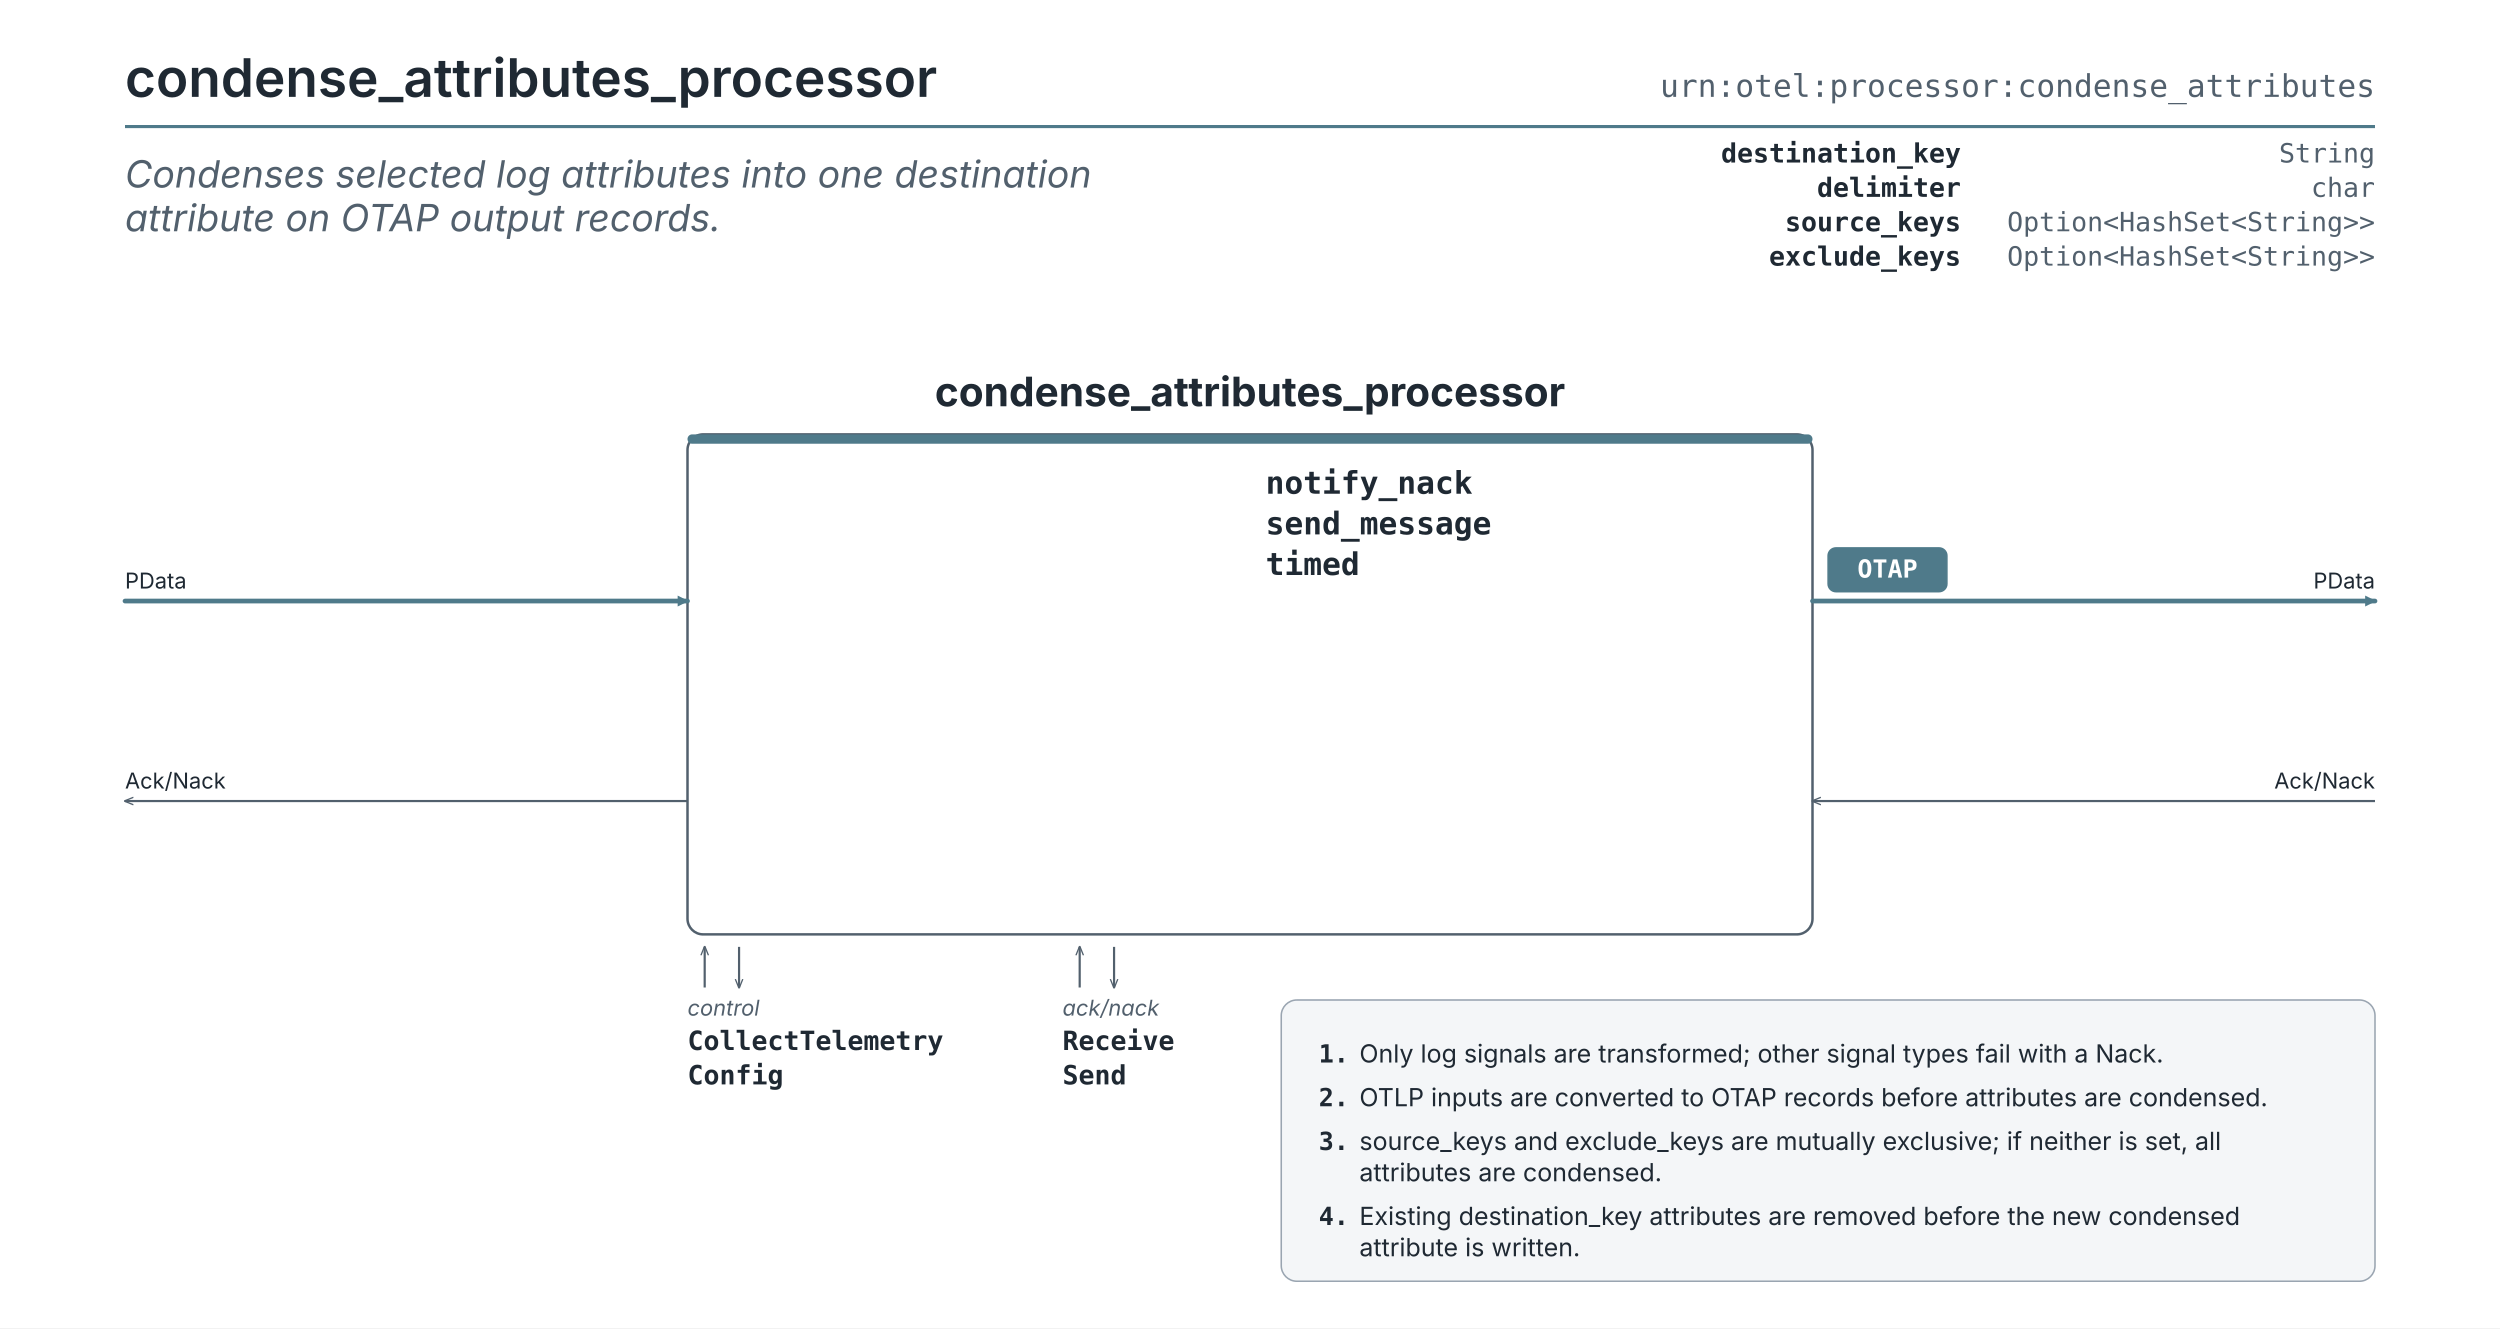
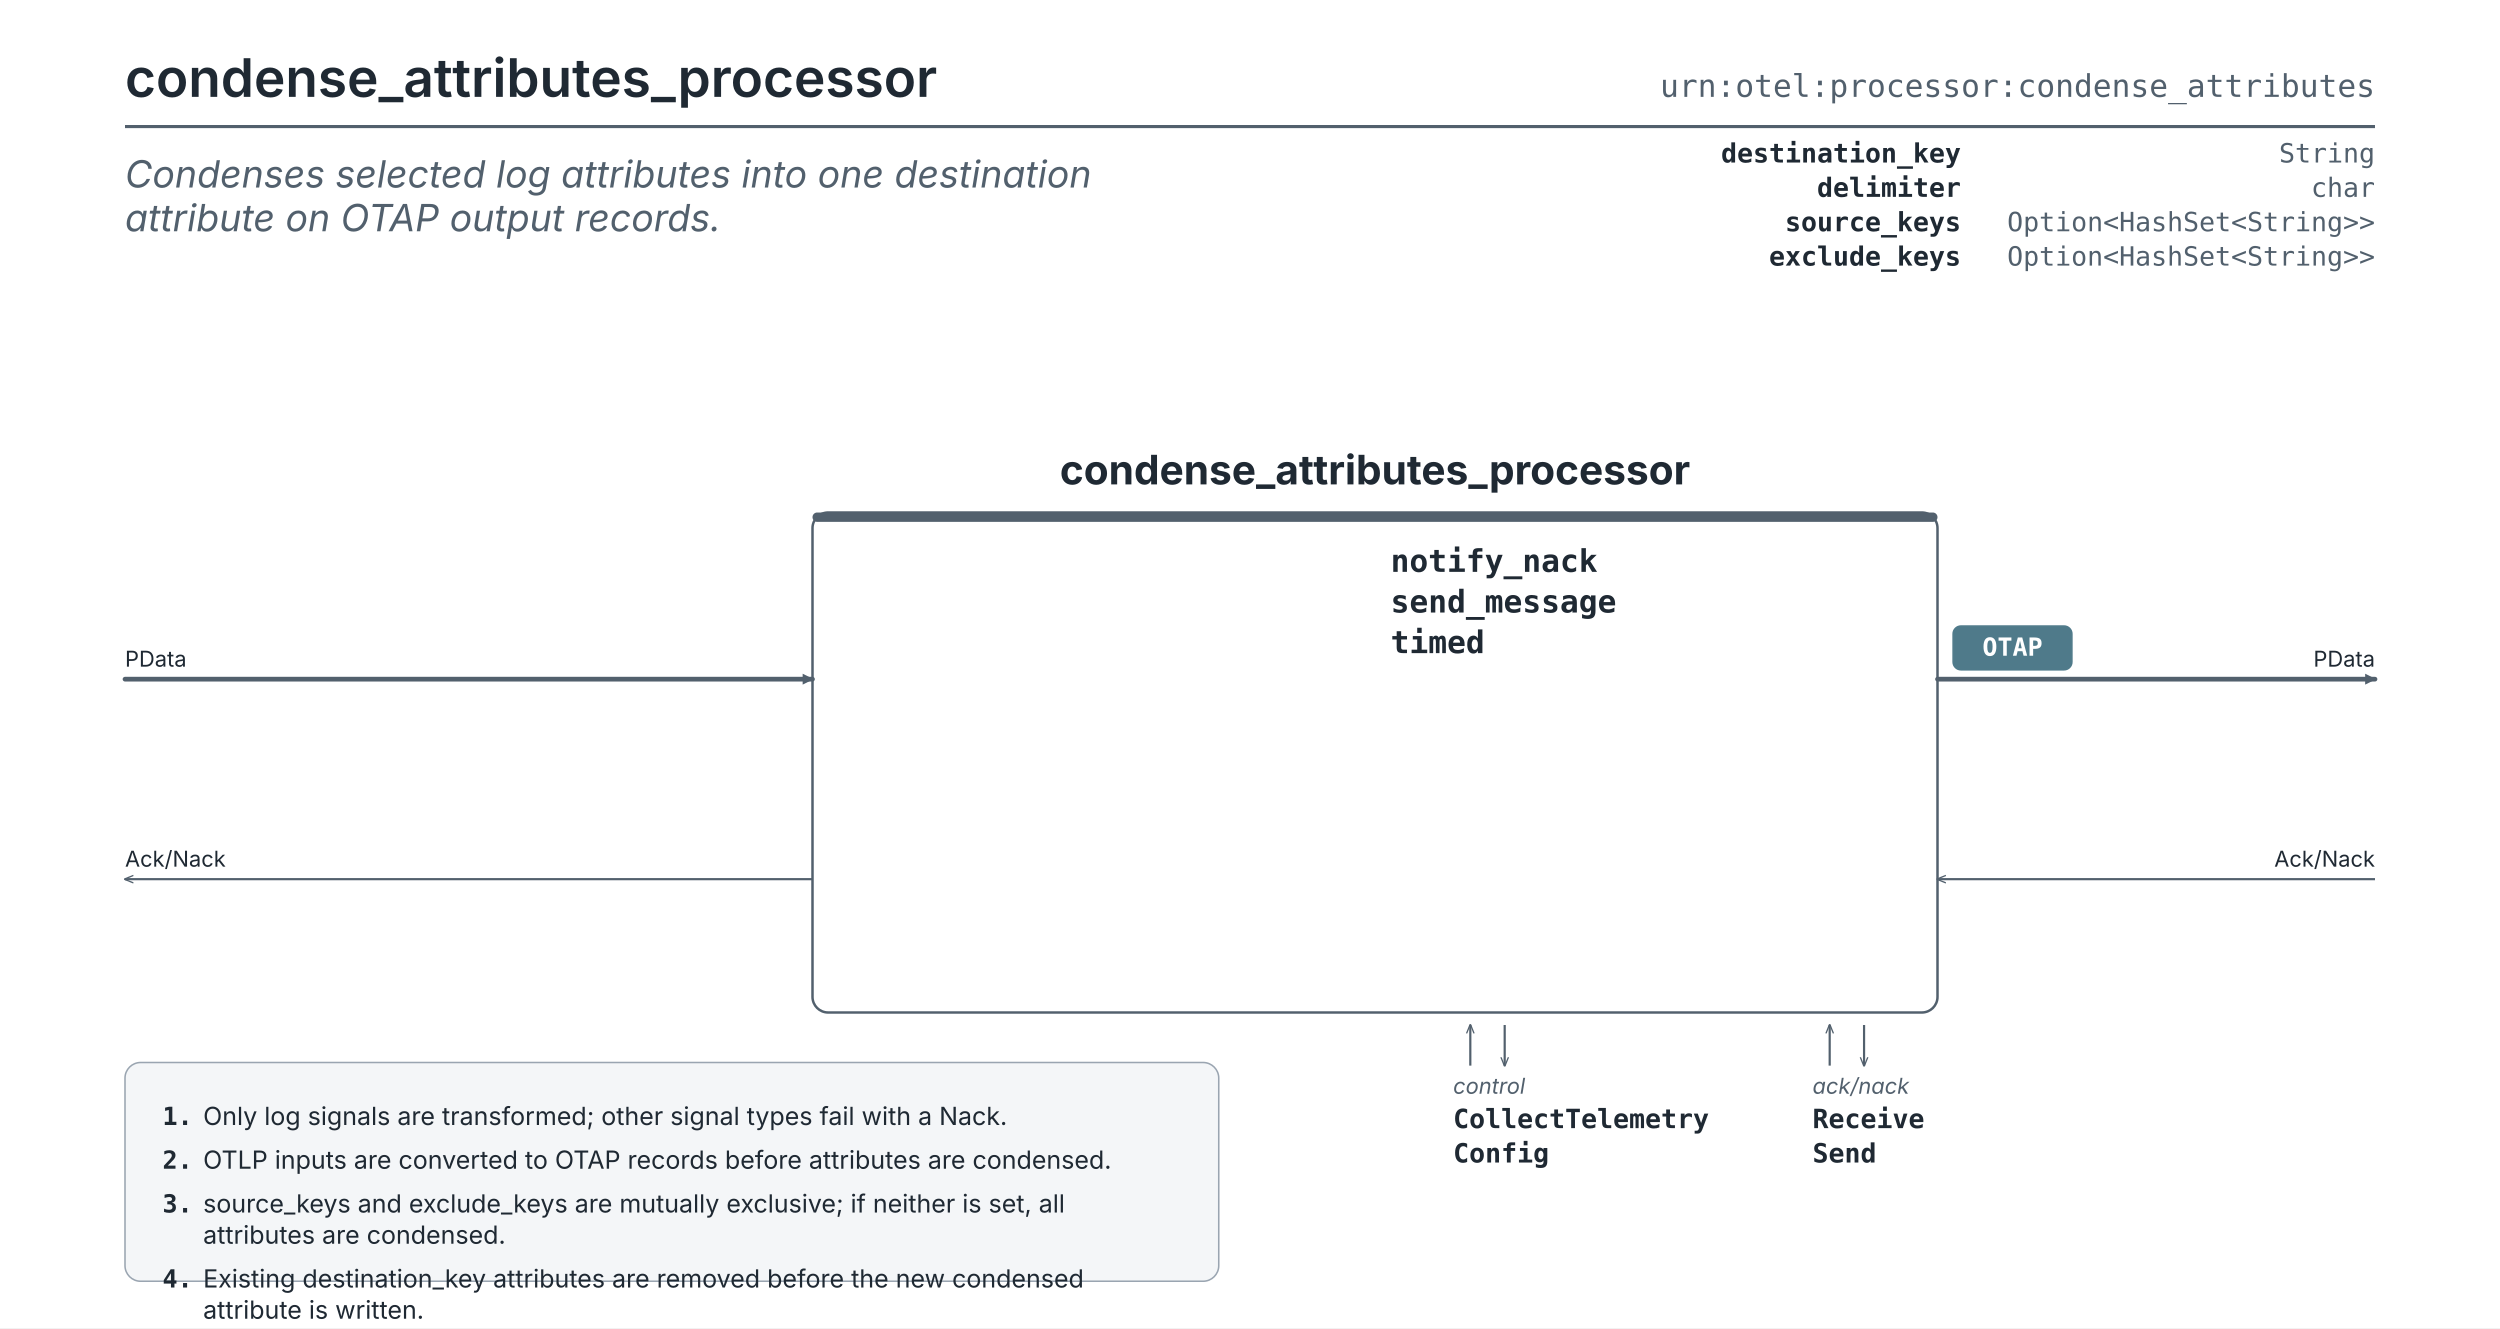
<svg xmlns="http://www.w3.org/2000/svg" width="1600" height="850" viewBox="0 0 1600 850" font-family="Inter, 'Helvetica Neue', Arial, sans-serif">
  <rect width="1600" height="850" fill="#ffffff" />
  <defs>
    <marker id="ah-pdata" viewBox="0 0 10 10" refX="9" refY="5" markerWidth="7" markerHeight="7" orient="auto-start-reverse" markerUnits="userSpaceOnUse">
      <path d="M0,0 L10,5 L0,10 z" fill="context-stroke" />
    </marker>
    <marker id="ah-ctrl" viewBox="0 0 10 10" refX="9" refY="5" markerWidth="6" markerHeight="6" orient="auto-start-reverse" markerUnits="userSpaceOnUse">
      <path d="M0,1 L10,5 L0,9" fill="none" stroke="context-stroke" stroke-width="1.4" />
    </marker>
  </defs>
-   <rect x="80" y="80" width="1440" height="2" fill="#4f7a8a" />
+   <rect x="80" y="80" width="1440" height="2" fill="#52606d" />
  <text x="80" y="62" font-size="34" font-weight="600" fill="#1f2933">condense_attributes_processor</text>
  <text x="1520" y="62" font-size="20" font-family="'JetBrains Mono', Menlo, Consolas, monospace" fill="#52606d" text-anchor="end">urn:otel:processor:condense_attributes</text>
  <text x="80" y="120" font-size="24" font-style="italic" fill="#52606d">
    <tspan x="80" dy="0">Condenses selected log attributes into one destination</tspan>
    <tspan x="80" dy="28">attribute on OTAP output records.</tspan>
  </text>
  <text x="1255" y="104" text-anchor="end" font-size="17" font-weight="700" font-family="'JetBrains Mono', Menlo, Consolas, monospace" fill="#1f2933">destination_key</text>
  <text x="1520" y="104" text-anchor="end" font-size="17" font-family="'JetBrains Mono', Menlo, Consolas, monospace" fill="#52606d">String</text>
  <text x="1255" y="126" text-anchor="end" font-size="17" font-weight="700" font-family="'JetBrains Mono', Menlo, Consolas, monospace" fill="#1f2933">delimiter</text>
  <text x="1520" y="126" text-anchor="end" font-size="17" font-family="'JetBrains Mono', Menlo, Consolas, monospace" fill="#52606d">char</text>
  <text x="1255" y="148" text-anchor="end" font-size="17" font-weight="700" font-family="'JetBrains Mono', Menlo, Consolas, monospace" fill="#1f2933">source_keys</text>
  <text x="1520" y="148" text-anchor="end" font-size="17" font-family="'JetBrains Mono', Menlo, Consolas, monospace" fill="#52606d">Option&lt;HashSet&lt;String&gt;&gt;</text>
  <text x="1255" y="170" text-anchor="end" font-size="17" font-weight="700" font-family="'JetBrains Mono', Menlo, Consolas, monospace" fill="#1f2933">exclude_keys</text>
  <text x="1520" y="170" text-anchor="end" font-size="17" font-family="'JetBrains Mono', Menlo, Consolas, monospace" fill="#52606d">Option&lt;HashSet&lt;String&gt;&gt;</text>
-   <text x="800.0" y="260" text-anchor="middle" font-size="26" font-weight="700" fill="#1f2933">condense_attributes_processor</text>
+   <text x="880.0" y="310" text-anchor="middle" font-size="26" font-weight="700" fill="#1f2933">condense_attributes_processor</text>
  <g>
-     <rect x="440.0" y="278" width="720" height="320" rx="10" ry="10" fill="white" stroke="#52606d" stroke-width="1.6" />
-     <rect x="440.0" y="278" width="720" height="6" rx="3" ry="3" fill="#4f7a8a" />
-     <text x="800.0" y="306" text-anchor="middle" font-size="26" font-weight="600" fill="#1f2933" />
+     <rect x="520.0" y="328" width="720" height="320" rx="10" ry="10" fill="white" stroke="#52606d" stroke-width="1.6" />
+     <rect x="520.0" y="328" width="720" height="6" rx="3" ry="3" fill="#52606d" />
+     <text x="880.0" y="356" text-anchor="middle" font-size="26" font-weight="600" fill="#1f2933" />
  </g>
-   <text x="810.0" y="316" font-size="20" font-weight="700" font-family="'JetBrains Mono', Menlo, Consolas, monospace" fill="#1f2933">notify_nack</text>
-   <text x="810.0" y="342" font-size="20" font-weight="700" font-family="'JetBrains Mono', Menlo, Consolas, monospace" fill="#1f2933">send_message</text>
-   <text x="810.0" y="368" font-size="20" font-weight="700" font-family="'JetBrains Mono', Menlo, Consolas, monospace" fill="#1f2933">timed</text>
-   <line x1="80" y1="384.667" x2="440.0" y2="384.667" stroke="#4f7a8a" stroke-width="3.0" stroke-linecap="round" marker-end="url(#ah-pdata)" />
-   <line x1="1160.0" y1="384.667" x2="1520" y2="384.667" stroke="#4f7a8a" stroke-width="3.0" stroke-linecap="round" marker-end="url(#ah-pdata)" />
+   <text x="890.0" y="366" font-size="20" font-weight="700" font-family="'JetBrains Mono', Menlo, Consolas, monospace" fill="#1f2933">notify_nack</text>
+   <text x="890.0" y="392" font-size="20" font-weight="700" font-family="'JetBrains Mono', Menlo, Consolas, monospace" fill="#1f2933">send_message</text>
+   <text x="890.0" y="418" font-size="20" font-weight="700" font-family="'JetBrains Mono', Menlo, Consolas, monospace" fill="#1f2933">timed</text>
+   <line x1="80" y1="434.667" x2="520.0" y2="434.667" stroke="#52606d" stroke-width="3.0" stroke-linecap="round" marker-end="url(#ah-pdata)" />
+   <line x1="1240.0" y1="434.667" x2="1520" y2="434.667" stroke="#52606d" stroke-width="3.0" stroke-linecap="round" marker-end="url(#ah-pdata)" />
  <g>
-     <rect x="1170.0" y="350.667" width="76" height="28" rx="5" ry="5" fill="#4f7a8a" stroke="#4f7a8a" />
-     <text x="1208.0" y="369.667" text-anchor="middle" font-size="16" font-weight="700" font-family="'JetBrains Mono', Menlo, Consolas, monospace" fill="white">OTAP</text>
+     <rect x="1250.0" y="400.667" width="76" height="28" rx="5" ry="5" fill="#4f7a8a" stroke="#4f7a8a" />
+     <text x="1288.0" y="419.667" text-anchor="middle" font-size="16" font-weight="700" font-family="'JetBrains Mono', Menlo, Consolas, monospace" fill="white">OTAP</text>
  </g>
-   <line x1="1520" y1="512.667" x2="1160.0" y2="512.667" stroke="#52606d" stroke-width="1.4" marker-end="url(#ah-ctrl)" />
-   <line x1="440.0" y1="512.667" x2="80" y2="512.667" stroke="#52606d" stroke-width="1.4" marker-end="url(#ah-ctrl)" />
-   <text x="80" y="376.667" text-anchor="start" font-size="14" fill="#1f2933">PData</text>
-   <text x="80" y="504.667" text-anchor="start" font-size="14" fill="#1f2933">Ack/Nack</text>
-   <text x="1520" y="376.667" text-anchor="end" font-size="14" fill="#1f2933">PData</text>
-   <text x="1520" y="504.667" text-anchor="end" font-size="14" fill="#1f2933">Ack/Nack</text>
-   <line x1="451.0" y1="632" x2="451.0" y2="606" stroke="#52606d" stroke-width="1.4" marker-end="url(#ah-ctrl)" />
-   <line x1="473.0" y1="606" x2="473.0" y2="632" stroke="#52606d" stroke-width="1.4" marker-end="url(#ah-ctrl)" />
-   <text x="440.0" y="650" font-size="14" font-style="italic" fill="#52606d">control</text>
-   <text x="440.0" y="672" font-size="17" font-weight="700" font-family="'JetBrains Mono', Menlo, Consolas, monospace" fill="#1f2933">CollectTelemetry</text>
-   <text x="440.0" y="694" font-size="17" font-weight="700" font-family="'JetBrains Mono', Menlo, Consolas, monospace" fill="#1f2933">Config</text>
-   <line x1="691.0" y1="632" x2="691.0" y2="606" stroke="#52606d" stroke-width="1.4" marker-end="url(#ah-ctrl)" />
-   <line x1="713.0" y1="606" x2="713.0" y2="632" stroke="#52606d" stroke-width="1.4" marker-end="url(#ah-ctrl)" />
-   <text x="680.0" y="650" font-size="14" font-style="italic" fill="#52606d">ack/nack</text>
-   <text x="680.0" y="672" font-size="17" font-weight="700" font-family="'JetBrains Mono', Menlo, Consolas, monospace" fill="#1f2933">Receive</text>
-   <text x="680.0" y="694" font-size="17" font-weight="700" font-family="'JetBrains Mono', Menlo, Consolas, monospace" fill="#1f2933">Send</text>
-   <rect x="820" y="640" width="700" height="180" rx="10" ry="10" fill="#f4f6f8" stroke="#9aa5b1" stroke-width="1" />
-   <text x="844" y="680" font-size="16" font-weight="700" font-family="'JetBrains Mono', Menlo, Consolas, monospace" fill="#1f2933">1.</text>
-   <text x="870" y="680" font-size="16" fill="#1f2933">Only log signals are transformed; other signal types fail with a Nack.</text>
-   <text x="844" y="708" font-size="16" font-weight="700" font-family="'JetBrains Mono', Menlo, Consolas, monospace" fill="#1f2933">2.</text>
-   <text x="870" y="708" font-size="16" fill="#1f2933">OTLP inputs are converted to OTAP records before attributes are condensed.</text>
-   <text x="844" y="736" font-size="16" font-weight="700" font-family="'JetBrains Mono', Menlo, Consolas, monospace" fill="#1f2933">3.</text>
-   <text x="870" y="736" font-size="16" fill="#1f2933">source_keys and exclude_keys are mutually exclusive; if neither is set, all</text>
-   <text x="870" y="756" font-size="16" fill="#1f2933">attributes are condensed.</text>
-   <text x="844" y="784" font-size="16" font-weight="700" font-family="'JetBrains Mono', Menlo, Consolas, monospace" fill="#1f2933">4.</text>
-   <text x="870" y="784" font-size="16" fill="#1f2933">Existing destination_key attributes are removed before the new condensed</text>
-   <text x="870" y="804" font-size="16" fill="#1f2933">attribute is written.</text>
+   <line x1="1520" y1="562.667" x2="1240.0" y2="562.667" stroke="#52606d" stroke-width="1.4" marker-end="url(#ah-ctrl)" />
+   <line x1="520.0" y1="562.667" x2="80" y2="562.667" stroke="#52606d" stroke-width="1.4" marker-end="url(#ah-ctrl)" />
+   <text x="80" y="426.667" text-anchor="start" font-size="14" fill="#1f2933">PData</text>
+   <text x="80" y="554.667" text-anchor="start" font-size="14" fill="#1f2933">Ack/Nack</text>
+   <text x="1520" y="426.667" text-anchor="end" font-size="14" fill="#1f2933">PData</text>
+   <text x="1520" y="554.667" text-anchor="end" font-size="14" fill="#1f2933">Ack/Nack</text>
+   <line x1="941.0" y1="682" x2="941.0" y2="656" stroke="#52606d" stroke-width="1.4" marker-end="url(#ah-ctrl)" />
+   <line x1="963.0" y1="656" x2="963.0" y2="682" stroke="#52606d" stroke-width="1.4" marker-end="url(#ah-ctrl)" />
+   <text x="930.0" y="700" font-size="14" font-style="italic" fill="#52606d">control</text>
+   <text x="930.0" y="722" font-size="17" font-weight="700" font-family="'JetBrains Mono', Menlo, Consolas, monospace" fill="#1f2933">CollectTelemetry</text>
+   <text x="930.0" y="744" font-size="17" font-weight="700" font-family="'JetBrains Mono', Menlo, Consolas, monospace" fill="#1f2933">Config</text>
+   <line x1="1171.0" y1="682" x2="1171.0" y2="656" stroke="#52606d" stroke-width="1.4" marker-end="url(#ah-ctrl)" />
+   <line x1="1193.0" y1="656" x2="1193.0" y2="682" stroke="#52606d" stroke-width="1.4" marker-end="url(#ah-ctrl)" />
+   <text x="1160.0" y="700" font-size="14" font-style="italic" fill="#52606d">ack/nack</text>
+   <text x="1160.0" y="722" font-size="17" font-weight="700" font-family="'JetBrains Mono', Menlo, Consolas, monospace" fill="#1f2933">Receive</text>
+   <text x="1160.0" y="744" font-size="17" font-weight="700" font-family="'JetBrains Mono', Menlo, Consolas, monospace" fill="#1f2933">Send</text>
+   <rect x="80" y="680" width="700" height="140" rx="10" ry="10" fill="#f4f6f8" stroke="#9aa5b1" stroke-width="1" />
+   <text x="104" y="720" font-size="16" font-weight="700" font-family="'JetBrains Mono', Menlo, Consolas, monospace" fill="#1f2933">1.</text>
+   <text x="130" y="720" font-size="16" fill="#1f2933">Only log signals are transformed; other signal types fail with a Nack.</text>
+   <text x="104" y="748" font-size="16" font-weight="700" font-family="'JetBrains Mono', Menlo, Consolas, monospace" fill="#1f2933">2.</text>
+   <text x="130" y="748" font-size="16" fill="#1f2933">OTLP inputs are converted to OTAP records before attributes are condensed.</text>
+   <text x="104" y="776" font-size="16" font-weight="700" font-family="'JetBrains Mono', Menlo, Consolas, monospace" fill="#1f2933">3.</text>
+   <text x="130" y="776" font-size="16" fill="#1f2933">source_keys and exclude_keys are mutually exclusive; if neither is set, all</text>
+   <text x="130" y="796" font-size="16" fill="#1f2933">attributes are condensed.</text>
+   <text x="104" y="824" font-size="16" font-weight="700" font-family="'JetBrains Mono', Menlo, Consolas, monospace" fill="#1f2933">4.</text>
+   <text x="130" y="824" font-size="16" fill="#1f2933">Existing destination_key attributes are removed before the new condensed</text>
+   <text x="130" y="844" font-size="16" fill="#1f2933">attribute is written.</text>
</svg>
